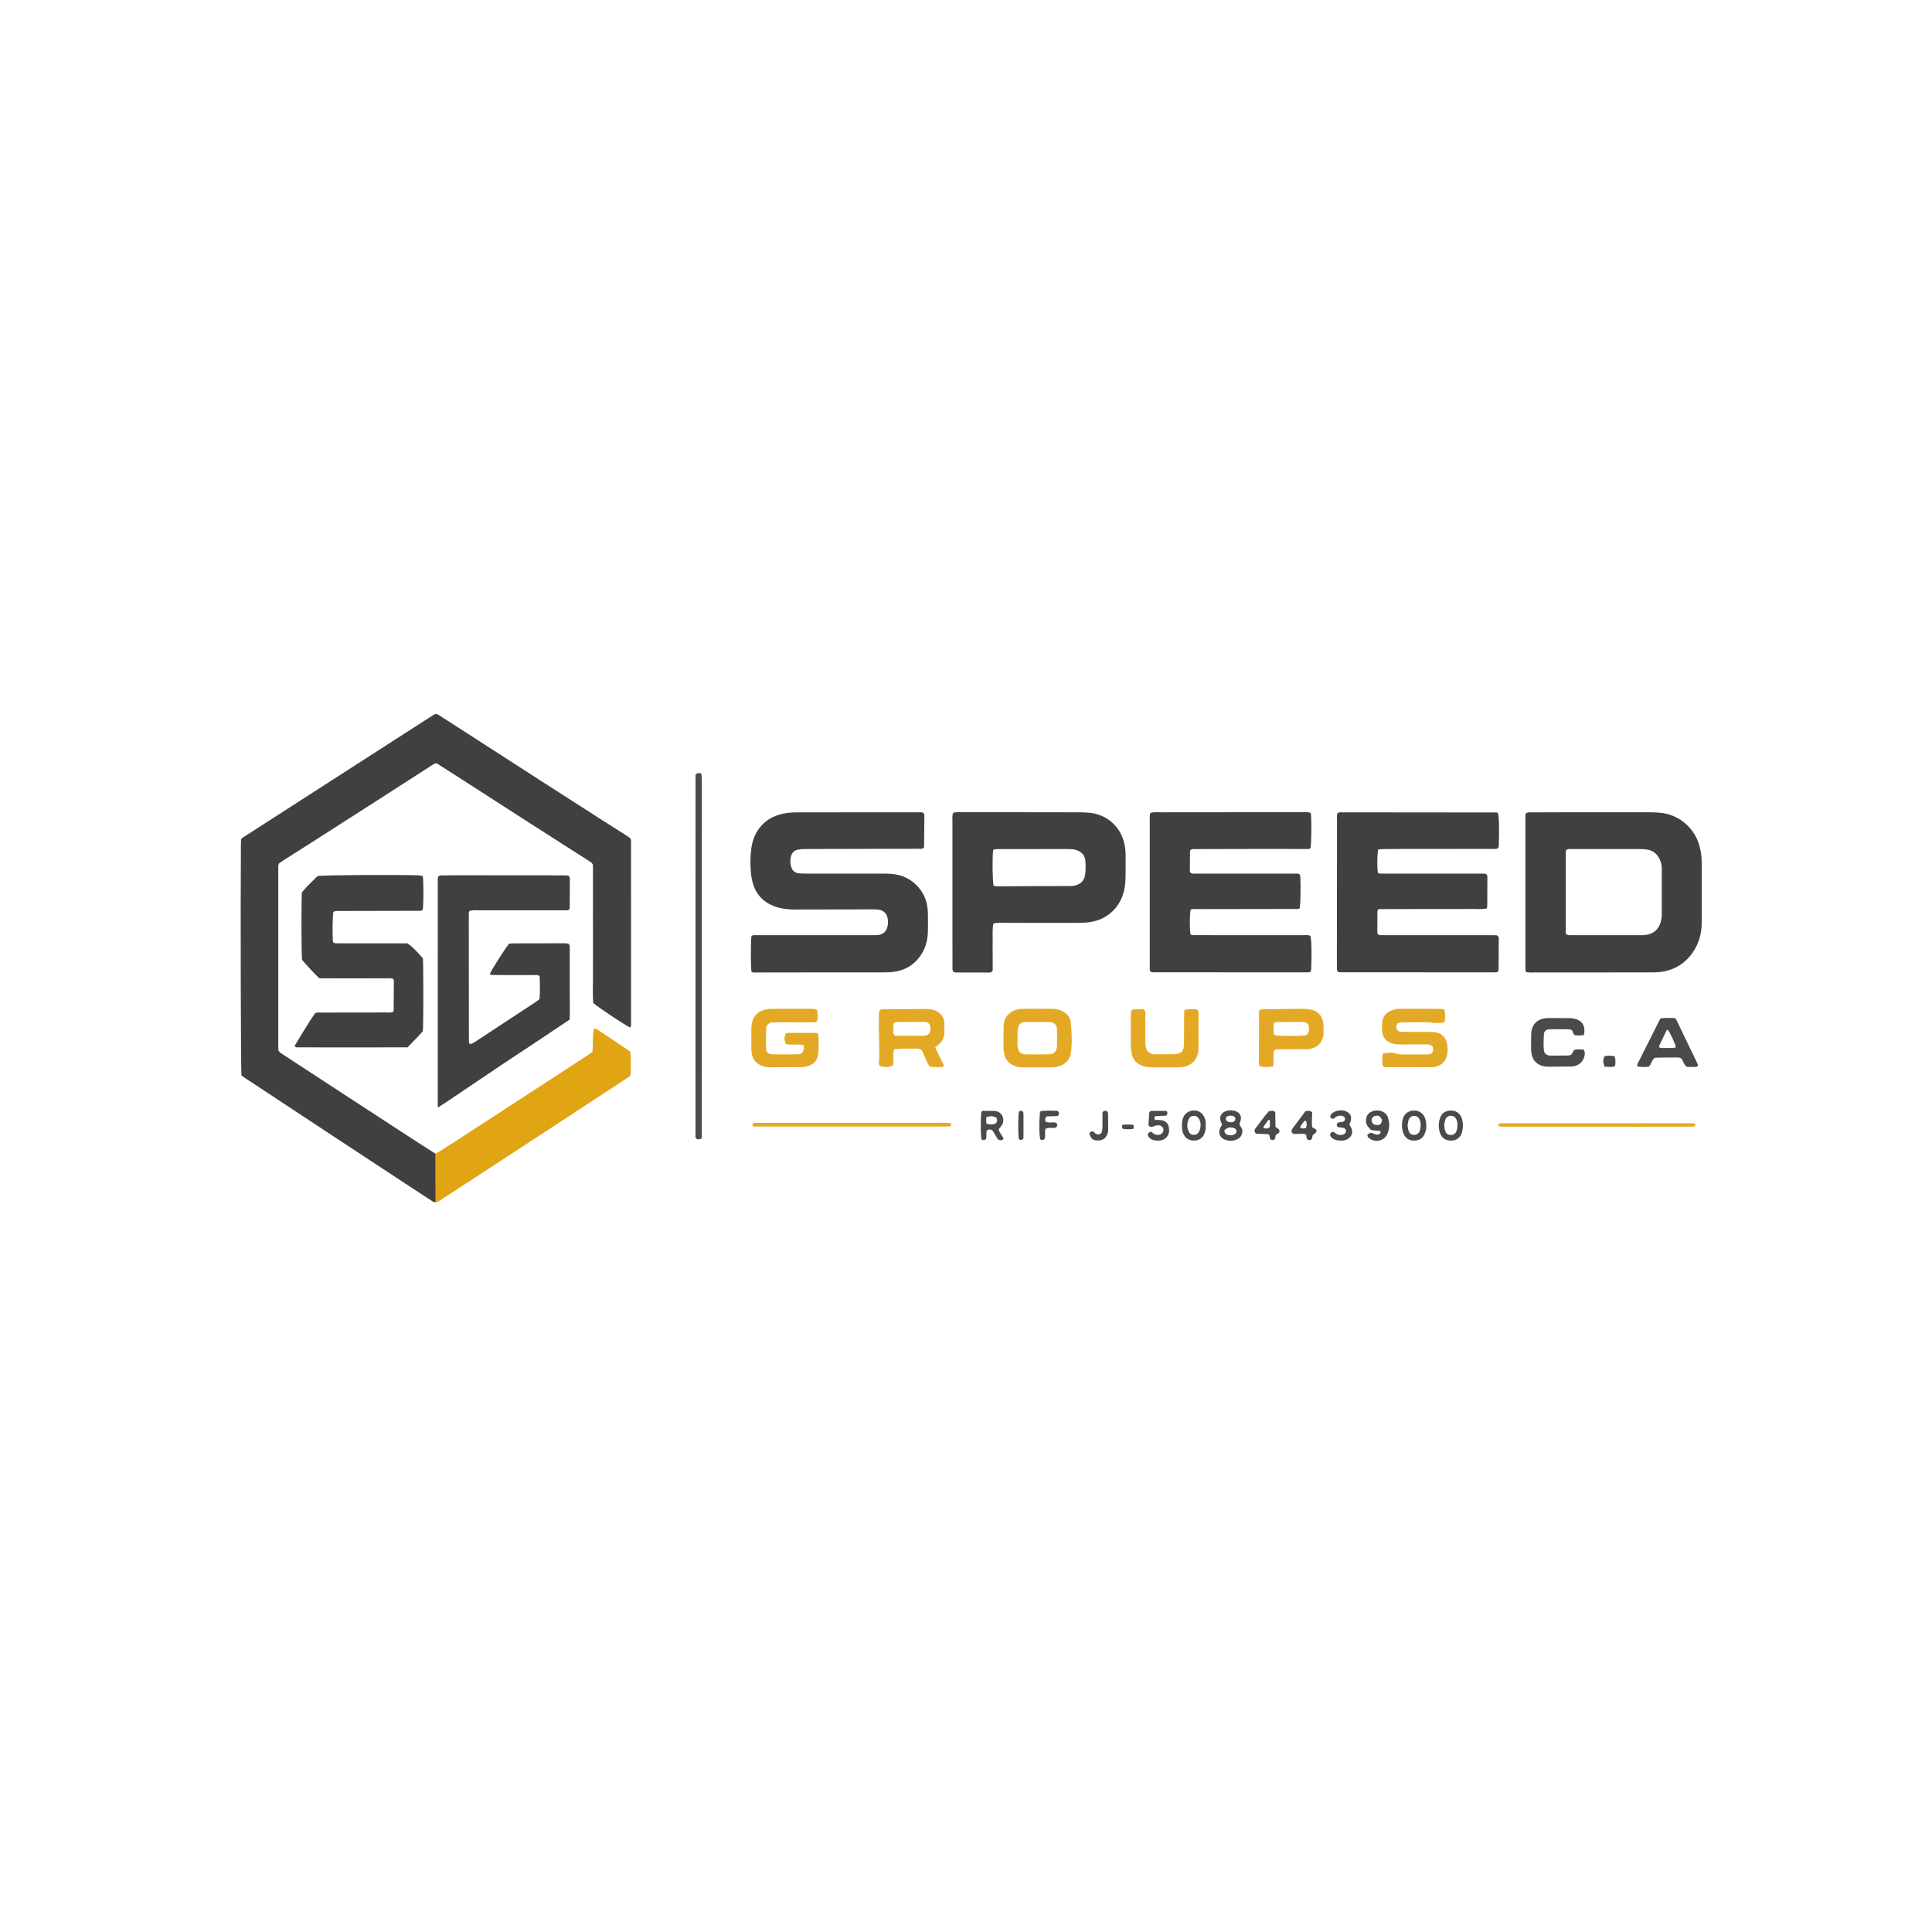
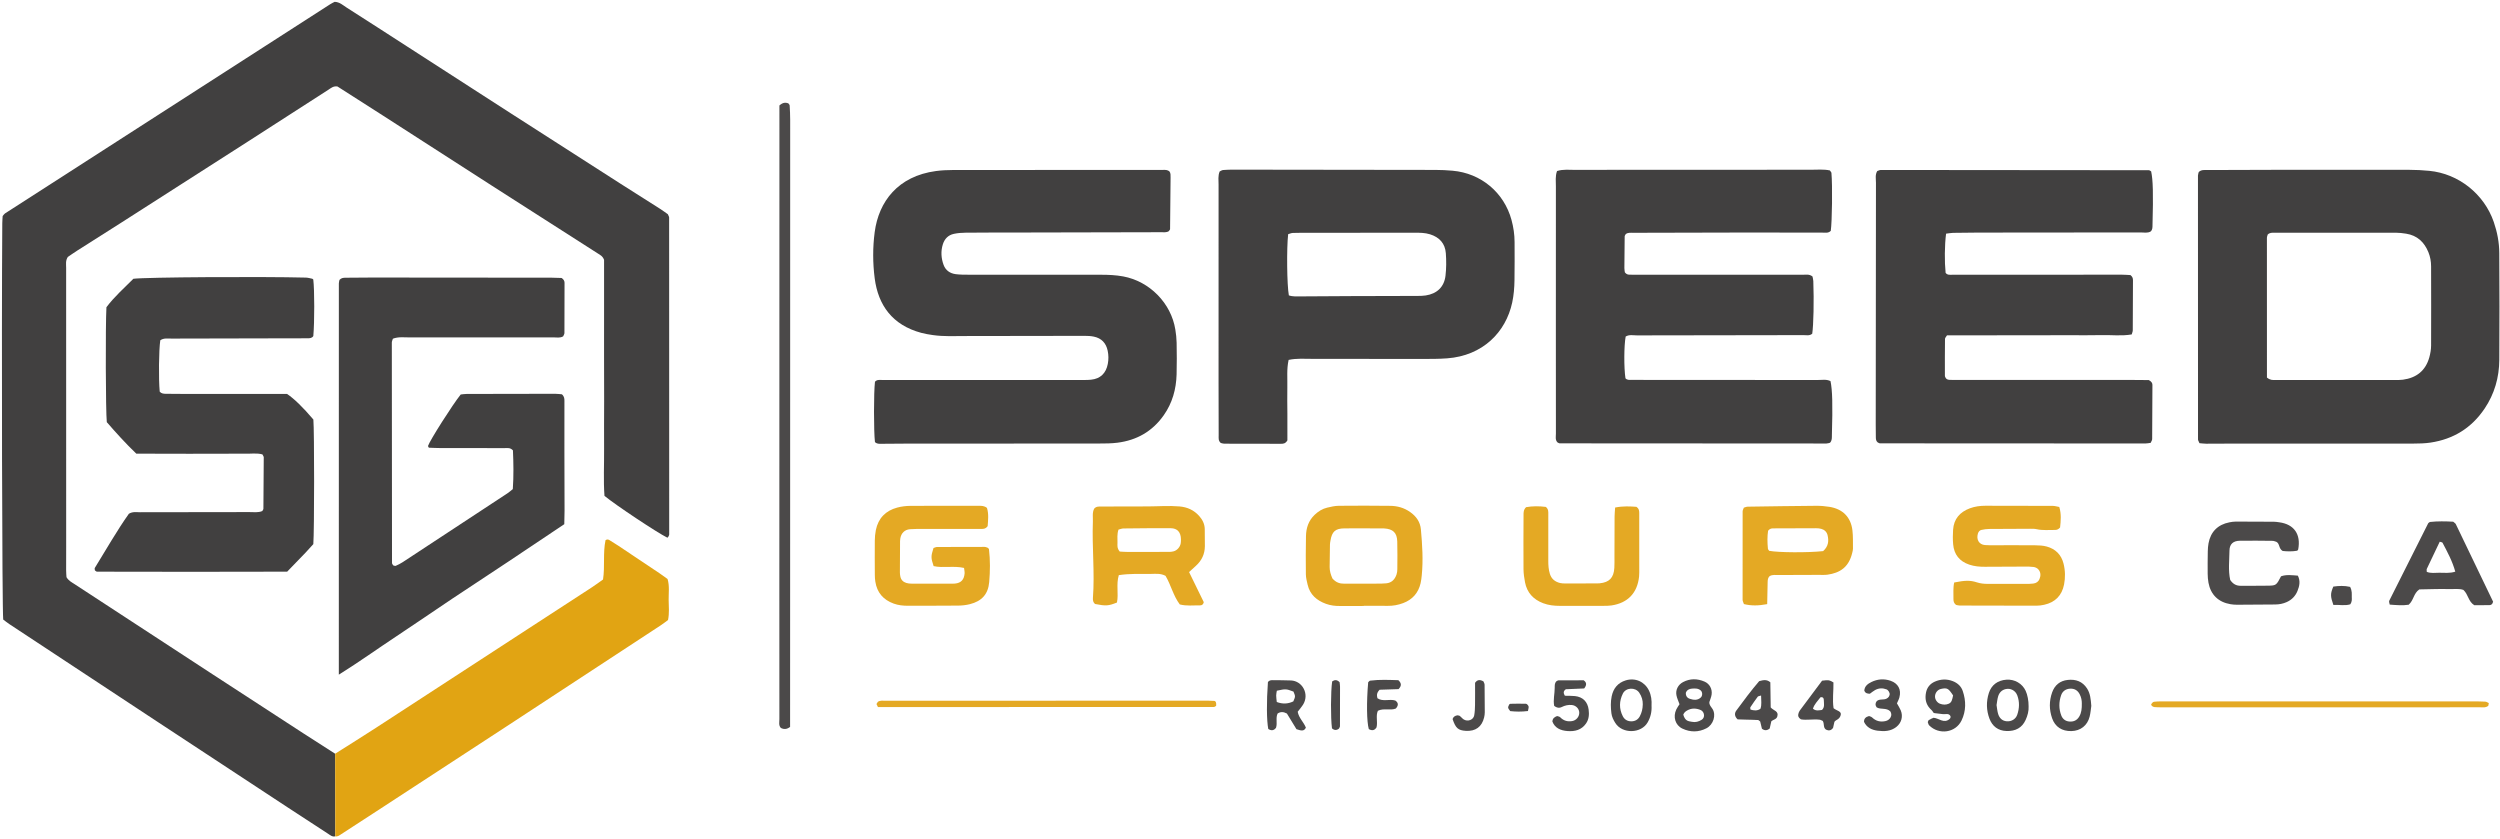
- <svg xmlns="http://www.w3.org/2000/svg" version="1.1" id="Capa_1" x="0px" y="0px" viewBox="0 0 5000 5000" style="enable-background:new 0 0 5000 5000;" xml:space="preserve">
+ <svg xmlns="http://www.w3.org/2000/svg" version="1.1" id="Capa_1" x="0px" y="0px" viewBox="620 1845 3785 1270" style="enable-background:new 620 1845 3785 1270;" xml:space="preserve">
  <style type="text/css">
	.st0{fill:#414040;}
	.st1{fill:#E1A413;}
	.st2{fill:#E4A924;}
	.st3{fill:#4B4949;}
</style>
  <g>
    <path class="st0" d="M1127.61,3111.18c-4.5,1.18-7.59-1.73-10.87-3.86c-20.12-13.06-40.22-26.14-60.27-39.31   c-65.71-43.17-131.41-86.34-197.08-129.58c-75.12-49.47-150.19-99-225.26-148.54c-3.31-2.18-6.37-4.72-9.27-6.89   c-1.65-14.86-2.61-432.56-1.4-600.16c0.03-3.93,0.42-7.86,0.58-10.79c1.71-1.94,2.41-3.19,3.47-3.87   c164.14-105.64,328.31-211.24,492.49-316.82c2.21-1.42,4.64-2.5,6.67-3.59c7.66,0.3,12.65,5.21,18.13,8.7   c30.92,19.66,61.66,39.6,92.45,59.45c52.07,33.58,104.1,67.22,156.21,100.73c55.47,35.68,111,71.27,166.55,106.84   c19.63,12.57,39.4,24.94,59.06,37.48c4.45,2.84,8.68,6.02,12.06,8.37c0.83,1.82,1.13,2.41,1.37,3.02c0.23,0.62,0.57,1.27,0.57,1.9   c0.07,159.94,0.12,319.89,0.1,479.83c0,1.21-0.79,2.46-1.38,3.6c-0.28,0.56-0.94,0.92-1.42,1.38   c-15.43-7.62-78.55-49.53-95.2-63.34c-1.74-23.3-0.36-47.26-0.58-71.18c-0.21-23.99,0.08-47.98,0.08-71.97   c0-23.99-0.12-47.98-0.14-71.97c-0.02-23.99,0.03-47.98,0.03-71.97c0.01-23.96,0-47.92,0-70.24c-2.17-5.72-5.96-7.41-9.27-9.53   c-53.3-34.13-106.67-68.15-159.93-102.34c-55.51-35.62-110.91-71.41-166.38-107.08c-22.96-14.76-45.99-29.41-68.11-43.55   c-6.34-0.9-9.91,2.55-13.74,5.01c-40.93,26.27-81.75,52.7-122.68,78.96c-63.36,40.66-126.77,81.24-190.19,121.8   c-22.45,14.36-45.02,28.53-67.5,42.85c-5.03,3.21-9.9,6.68-14.09,9.52c-3.72,5.71-2.51,11.18-2.52,16.41   c-0.03,140.62,0.01,281.24,0.04,421.86c0,12-0.11,23.99-0.06,35.99c0.02,3.94,0.39,7.88,0.54,10.56c3.26,5.4,7.52,7.45,11.41,9.99   c70.29,45.9,140.53,91.85,210.84,137.72c45.2,29.49,90.45,58.89,135.72,88.28c16.2,10.52,32.51,20.86,48.77,31.29   C1127.48,3027.81,1127.54,3069.5,1127.61,3111.18z" />
    <path class="st0" d="M1944.68,2514.26c-1.91-16.17-1.91-75.79,0.03-91.28c3.06-3.61,7.28-2.68,11.15-2.68   c35.33-0.05,70.65-0.02,105.98-0.01c63.99,0,127.98,0.01,191.96-0.02c6,0,12.03,0.2,17.98-0.4c14.21-1.42,22.76-9.74,25.45-24   c1.25-6.64,1.19-13.27-0.19-19.86c-2.42-11.6-9.37-18.98-21.01-21.37c-4.52-0.93-9.25-1.16-13.88-1.16   c-59.99,0.04-119.98,0.22-179.97,0.28c-16.65,0.02-33.35,0.93-49.92-1.47c-5.91-0.85-11.85-1.84-17.6-3.39   c-43.63-11.76-65.16-41.93-70.38-82.55c-2.97-23.15-3.05-46.73-0.01-69.86c6.11-46.43,35.29-84.79,92.74-92.53   c8.56-1.15,17.27-1.56,25.92-1.57c105.98-0.13,211.96-0.12,317.94-0.16c3.32,0,6.7-0.35,9.8,2.5c1.81,2.44,1.6,5.81,1.58,9.1   c-0.2,25.98-0.41,51.97-0.75,77.95c-0.01,1.11-1.33,2.21-2.04,3.31c-3.68,2.19-7.75,1.47-11.68,1.48   c-75.32,0.2-150.64,0.34-225.95,0.5c-23.33,0.05-46.66-0.01-69.99,0.23c-5.94,0.06-12,0.52-17.79,1.78   c-8.45,1.84-13.94,7.5-16.56,15.74c-3.35,10.58-2.59,21.22,1.17,31.4c2.99,8.09,9.71,12.74,18.18,13.84   c6.57,0.86,13.28,0.85,19.94,0.86c66.65,0.06,133.31,0.06,199.96,0.05c11.34,0,22.6,0.46,33.82,2.54   c39.89,7.38,72.49,40.38,78.9,80.44c1.05,6.57,1.84,13.24,1.95,19.88c0.27,15.99,0.41,32-0.04,47.98   c-0.64,22.42-6.36,43.27-19.52,61.96c-17.2,24.43-40.79,37.76-69.98,41.49c-9.21,1.18-18.62,1.21-27.93,1.22   c-98.65,0.12-197.3,0.12-295.95,0.18c-11.33,0.01-22.66,0.22-33.99,0.25C1950.74,2516.95,1947.33,2517.07,1944.68,2514.26z" />
    <path class="st0" d="M3566.36,2198.76c-2.27,17.57-2.46,42.32-0.7,59.36c2.9,3.81,7.17,2.82,10.99,2.83   c25.32,0.08,50.65,0.02,75.98,0c59.98-0.04,119.96-0.09,179.95-0.08c4.61,0,9.22,0.43,12.93,0.61c3.14,2.45,3.81,5,3.81,7.7   c-0.05,25.32-0.12,50.65-0.31,75.97c-0.01,1.9-0.96,3.79-1.6,6.17c-15.2,2.65-30.52,0.67-45.73,1.04   c-15.99,0.4-31.99,0.13-47.98,0.15c-15.33,0.02-30.66,0.04-45.99,0.05c-15.33,0.01-30.66,0-45.99,0.03   c-16,0.03-31.99,0.12-47.99,0.14c-15.3,0.03-30.61,0.01-46,0.01c-1.21,2.08-2.98,3.72-3,5.38c-0.23,18.64-0.22,37.28-0.16,55.92   c0,1.19,0.93,2.37,1.44,3.59c1.83,2.37,4.55,2.48,7.18,2.53c6.66,0.11,13.33,0.1,19.99,0.1c83.31-0.02,166.62-0.05,249.92-0.06   c10.63,0,21.26,0.16,30.23,0.23c4.19,2.3,5.44,4.69,5.44,7.4c-0.03,27.32-0.14,54.63-0.39,81.95c-0.02,1.81-1.41,3.6-2.28,5.69   c-2.71,0.34-5.32,0.96-7.93,0.96c-133.95-0.02-267.89-0.08-401.84-0.21c-1.19,0-2.38-0.95-3.51-1.43c-2.3-1.91-2.75-4.51-2.79-7.19   c-0.11-6.66-0.18-13.33-0.18-19.99c0.09-121.96,0.16-243.93,0.35-365.89c0.01-5.83-1.52-11.94,1.92-17.75   c1.73-0.54,3.6-1.64,5.46-1.64c135.27,0.05,270.55,0.18,405.82,0.39c1.15,0,2.29,1.15,3.44,1.76c2.82,13.08,3.34,33.45,2.05,81.4   c-0.09,3.27,0.2,6.66-2.71,9.53c-4.63,2.84-10.1,1.49-15.3,1.5c-81.98,0.14-163.95,0.15-245.93,0.23   c-12.66,0.01-25.32,0.16-37.98,0.41C3573.7,2197.63,3570.45,2198.28,3566.36,2198.76z" />
    <path class="st0" d="M3391.38,2422c2.88,13.68,3.44,35.41,2.11,81.79c-0.11,3.91,0.46,8.02-2.89,11.56   c-1.59,0.35-3.51,1.12-5.43,1.12c-134.57-0.02-269.15-0.1-403.72-0.24c-1.16,0-2.33-0.97-3.53-1.51c-3.59-3.9-2.27-8.76-2.28-13.25   c-0.09-50.64-0.06-101.27-0.07-151.91c-0.01-73.95-0.06-147.91,0.05-221.86c0.01-7.83-1.16-15.86,1.73-23.76   c9.39-2.98,18.79-1.69,27.98-1.73c57.96-0.22,115.93-0.12,173.89-0.15c60.63-0.03,121.26-0.12,181.89-0.05   c9.9,0.01,19.89-1.01,29.3,1.02c1.06,1.65,2.29,2.7,2.39,3.84c1.69,19.15,0.99,73.53-1,87.61c-3.72,3.94-8.65,2.69-13.13,2.69   c-39.31,0.04-78.62-0.16-117.93-0.12c-55.96,0.05-111.93,0.22-167.89,0.41c-3.87,0.01-7.94-0.64-11.4,1.9   c-0.6,1.2-1.67,2.36-1.69,3.54c-0.25,15.98-0.4,31.97-0.45,47.96c-0.01,2.54,0.56,5.09,0.7,6.33c2.68,3.72,5.43,3.66,8.03,3.7   c5.99,0.1,11.99,0.06,17.99,0.06c81.28-0.01,162.57-0.04,243.85,0.01c4.52,0,9.33-1.2,14.22,2.62c0.34,1.82,1.15,4.34,1.25,6.9   c1.12,29.86,0.33,66.55-1.61,79.71c-3.95,3.51-8.79,2.18-13.28,2.19c-83.95,0.16-167.9,0.21-251.84,0.4   c-5.82,0.01-11.93-1.57-17.36,1.74c-2.59,13.83-2.74,46.89-0.32,63.18c2.5,2.95,5.97,2.44,9.21,2.45   c21.32,0.07,42.64,0.07,63.96,0.07c72.62,0.01,145.25-0.02,217.87,0.09C3378.47,2420.31,3385.22,2418.91,3391.38,2422z" />
    <path class="st0" d="M3949.98,2515.98c-1.28-3.16-2.19-4.35-2.19-5.53c-0.09-133.18-0.11-266.35-0.08-399.53   c0-1.92,0.82-3.84,1.19-5.49c4.1-3.83,8.94-2.98,13.47-3c37.96-0.18,75.91-0.32,113.87-0.36c63.93-0.05,127.86-0.08,191.79,0.05   c9.96,0.02,19.96,0.56,29.89,1.52c44.4,4.29,83.14,35.18,97.69,77.56c5.23,15.24,8.23,30.95,8.3,47.02   c0.25,53.94,0.48,107.88,0.03,161.82c-0.22,26.45-7.23,51.23-22.21,73.51c-19.73,29.35-47.16,46.33-81.9,51.53   c-8.51,1.27-17.25,1.49-25.88,1.5c-93.9,0.1-187.79,0.05-281.69,0.06c-10.65,0-21.31,0.17-31.96,0.13   C3957.04,2516.75,3953.79,2516.28,3949.98,2515.98z M4052.15,2416.66c5.2,4.11,8.6,3.64,11.85,3.64c60.67,0.03,121.33,0.03,182,0   c4,0,8.04,0.09,11.98-0.43c20.52-2.74,34.4-13.65,40.01-33.88c1.59-5.73,2.67-11.8,2.7-17.71c0.19-40,0.06-80-0.01-120   c-0.01-7.4-1.29-14.59-4.1-21.48c-6.24-15.3-16.93-25.35-33.63-28c-5.24-0.83-10.58-1.47-15.87-1.48   c-61.33-0.08-122.66-0.02-184,0.02c-3.3,0-6.7-0.22-9.78,2.77c-0.34,1.39-1.2,3.26-1.2,5.14   C4052.07,2275.84,4052.12,2346.44,4052.15,2416.66z" />
    <path class="st0" d="M1132.98,2866.44c0-200.52,0-396.44,0.04-592.36c0-1.92,0.68-3.84,0.95-5.32c2.82-3.12,6.14-3.26,9.49-3.28   c13.33-0.1,26.66-0.29,39.99-0.29c90.64,0.05,181.29,0.13,271.93,0.23c5.29,0.01,10.58,0.3,14.95,0.44   c3.22,2.26,4.38,4.57,4.38,7.37c0,25.32,0.01,50.64-0.16,75.96c-0.01,1.8-1.36,3.59-1.95,5.04c-4.77,2.8-9.51,1.59-14.08,1.59   c-72.65,0.02-145.3-0.07-217.94,0.04c-8.53,0.01-17.28-1.28-25.74,1.92c-0.6,2.06-1.62,3.92-1.62,5.78   c0.01,111.3,0.11,222.6,0.28,333.89c0,1.18,1.17,2.35,1.79,3.53c1.28,0.27,2.83,1.14,3.81,0.71c3.63-1.61,7.25-3.39,10.57-5.56   c52.93-34.72,105.81-69.49,158.68-104.3c2.73-1.8,5.17-4.04,8.05-6.32c1.4-20.03,1.02-39.81,0.19-58.64   c-4.07-4.39-8.29-3.43-12.14-3.44c-31.99-0.07-63.98,0.02-95.98-0.03c-6.57-0.01-13.14-0.38-19.18-0.57   c-0.77-1.53-1.42-2.21-1.28-2.65c2.46-7.94,37.42-62.99,49.52-77.92c2.46-0.24,5.71-0.81,8.95-0.82   c44.65-0.14,89.31-0.23,133.96-0.25c3.87,0,7.73,0.59,10.34,0.8c3.9,3.63,3.76,7.03,3.76,10.33c0.01,25.33-0.06,50.65-0.03,75.98   c0.04,29.99,0.19,59.98,0.22,89.97c0.01,6.62-0.25,13.23-0.39,20.34c-28.53,19.09-56.68,38.02-84.94,56.8   c-28.3,18.81-56.77,37.37-85.03,56.24c-28.26,18.87-56.2,38.22-84.56,56.93C1191.7,2827.14,1164.34,2846.88,1132.98,2866.44z" />
    <path class="st0" d="M2570.98,2389.89c-3.16,14.05-1.63,27.98-1.96,41.77c-0.32,13.31,0.05,26.63,0.08,39.95   c0.03,13.96,0.01,27.93,0.01,40.14c-3.02,5.1-6.45,5.14-9.74,5.14c-28.63,0.01-57.26-0.02-85.89-0.14c-1.9-0.01-3.8-0.8-5.24-1.12   c-3.97-3.4-3.15-7.62-3.17-11.46c-0.13-26.63-0.16-53.27-0.17-79.91c-0.02-99.88-0.05-199.77,0.02-299.65   c0-6.57-1.12-13.31,1.64-20c1.64-0.73,3.38-2.05,5.22-2.2c5.29-0.45,10.63-0.57,15.95-0.56c101.88,0.09,203.76,0.2,305.64,0.4   c8.64,0.02,17.3,0.46,25.91,1.22c42.97,3.79,77.84,33.03,89.11,74.4c3,10.99,4.64,22.16,4.68,33.53   c0.07,19.31,0.17,38.62-0.14,57.93c-0.18,11.3-1.04,22.54-3.45,33.71c-9.72,45.07-44.65,80.47-98.51,84.49   c-12.6,0.94-25.28,0.9-37.93,0.91c-55.27,0.02-110.54-0.2-165.81-0.13C2595.36,2388.3,2583.38,2387.27,2570.98,2389.89z    M2571.32,2292.2c6.09,2.17,12.78,1.55,19.33,1.54c24.65-0.07,49.31-0.34,73.96-0.44c33.98-0.13,67.96-0.15,101.94-0.28   c3.99-0.02,8.02-0.1,11.96-0.7c17.08-2.59,28.01-12.85,29.99-29.97c1.3-11.17,1.31-22.64,0.5-33.88   c-1.07-14.81-9.68-24.28-23.9-28.73c-7.79-2.44-15.77-2.4-23.76-2.4c-53.31,0.02-106.62,0.08-159.93,0.13   c-8,0.01-16-0.07-23.99,0.21c-2.5,0.09-4.96,1.26-7.16,1.86C2567.83,2221,2568.44,2276.75,2571.32,2292.2z" />
    <path class="st0" d="M1094.37,2668.8c-3.47,3.82-7.4,8.31-11.51,12.62c-9.17,9.6-18.44,19.12-28.08,29.08   c-96.08,0.23-191.99,0.35-287.89,0.02c-1.07,0-2.14-1.28-3.22-1.96c-0.07-1.25-0.67-2.84-0.13-3.71   c17.15-27.7,33.19-56.12,51.58-82.02c5.8-3.51,11.27-2.3,16.47-2.31c55.3-0.14,110.61-0.09,165.91-0.23   c6.58-0.02,13.32,1.11,19.62-1.56c0.63-1.27,1.66-2.39,1.67-3.52c0.27-25.96,0.44-51.92,0.52-77.89c0-1.14-1.02-2.28-2.01-4.37   c-8.52-2.37-17.86-0.78-27.03-1.05c-8.65-0.25-17.32,0-25.98,0.02c-9.33,0.03-18.66,0.05-27.99,0.06s-18.66,0.03-27.99,0.03   s-18.66,0-27.99-0.02c-8.66-0.02-17.32-0.07-25.99-0.09c-9.31-0.02-18.61,0-27.9,0c-16.26-15.57-30.92-31.85-44.74-47.76   c-1.7-15.96-2.09-145.54-0.56-173.97c11.73-15.8,27.2-29.37,40.83-43.12c19.15-2.41,192.37-3.52,261.14-1.76   c3.22,0.08,6.42,1.04,9.61,1.7c0.59,0.12,1.06,0.78,1.59,1.19c1.92,15.3,1.96,64.26,0.07,85.58c-2.02,3.28-5.41,3.39-8.68,3.41   c-11.33,0.09-22.65,0.04-33.98,0.06c-57.3,0.11-114.61,0.19-171.91,0.39c-5.84,0.02-12-1.11-17.12,2.6   c-2.22,14.8-2.67,58.44-0.87,77.75c2.4,2.8,5.66,3.19,8.99,3.23c8.66,0.1,17.32,0.19,25.98,0.19   c52.63,0.02,105.26,0.01,157.81,0.01c11.12,7.57,24.1,20.22,39.86,38.77C1095.95,2496.83,1095.94,2649.35,1094.37,2668.8z" />
    <path class="st1" d="M1127.61,3111.18c-0.06-41.69-0.13-83.37-0.19-125.05c20.81-13.2,41.75-26.22,62.42-39.64   c76.57-49.72,153.04-99.58,229.56-149.38c32.39-21.08,64.83-42.1,97.2-63.22c5.53-3.61,10.82-7.59,16.41-11.53   c3.02-20.1-0.31-40.26,3.77-59.55c2.18-1.43,4.01-1.24,5.76-0.16c4.53,2.81,9.1,5.56,13.53,8.52   c21.07,14.04,42.12,28.12,63.14,42.24c3.86,2.59,7.57,5.4,11.46,8.19c3.23,10.56,1.5,21.28,1.67,31.83   c0.16,9.92,1.19,19.93-0.94,30.3c-3.65,2.66-7.28,5.55-11.14,8.08c-78.01,51.17-156.01,102.35-234.08,153.42   c-65.25,42.68-130.58,85.24-195.88,127.83c-17.86,11.65-35.74,23.25-53.63,34.85C1133.9,3109.69,1131.31,3111.99,1127.61,3111.18z" />
    <path class="st2" d="M3737.76,2612.56c3.34,10.88,2.24,21.31,1.21,31.02c-2.47,2.88-4.92,3.79-7.67,3.76   c-9.29-0.13-18.61,0.97-27.86-1.15c-3.19-0.73-6.6-0.65-9.91-0.64c-20.64,0.04-41.29,0.09-61.93,0.31   c-3.94,0.04-7.95,0.58-11.8,1.44c-2.65,0.6-4.43,2.81-5.24,5.5c-2.75,9.13,1.76,16.69,10.61,17.42c4.63,0.38,9.31,0.27,13.97,0.28   c20.64,0.02,41.29-0.14,61.93,0.07c5.94,0.06,12.09,0.34,17.76,1.91c13.14,3.64,21.88,12.18,25.33,25.69   c2.68,10.51,2.9,21.18,0.85,31.69c-3.25,16.65-13.44,27.11-30.15,30.78c-3.87,0.85-7.9,1.39-11.86,1.39   c-38.63,0.02-77.25-0.1-115.88-0.24c-1.95-0.01-3.9-0.62-5.39-0.88c-3.56-2.32-4.25-5.54-4.2-8.94c0.12-8.51-0.72-17.12,1.14-25.09   c16.26-3.18,23.85-3.58,34.35-0.19c5.22,1.69,10.37,2.26,15.67,2.28c21.31,0.05,42.62,0.01,63.93-0.04c1.99,0,3.99-0.16,5.96-0.45   c4.22-0.61,7.55-2.72,9.2-6.71c2.18-5.26,2.04-10.59-1.91-14.92c-1.64-1.79-4.46-3.09-6.91-3.44c-4.58-0.65-9.29-0.59-13.94-0.58   c-19.98,0.04-39.96,0.16-59.94,0.27c-8.03,0.05-15.92-0.64-23.62-3.25c-14.85-5.04-23.05-15.38-24.4-30.83   c-0.64-7.27-0.56-14.66-0.08-21.95c1.07-16.47,10.4-26.94,25.42-32.51c7.52-2.79,15.48-3.86,23.54-3.85   c33.96,0.04,67.93,0.03,101.89,0.19C3731.07,2610.92,3734.28,2611.95,3737.76,2612.56z" />
    <path class="st2" d="M2079.56,2704.84c-15.93-3.62-31.43,0.54-46.06-2.75c-4.19-12.68-4.2-14.73-0.17-27.42   c1.68-0.49,3.54-1.51,5.4-1.52c23.98-0.16,47.95-0.2,71.93-0.15c1.84,0,3.67,1.03,4.99,1.43c0.85,1,1.59,1.47,1.66,2.03   c1.98,16.57,1.77,33.25,0.35,49.77c-1.58,18.44-11.32,28.97-29.24,33.48c-5.75,1.45-11.83,2.11-17.76,2.17   c-25.31,0.27-50.63,0.12-75.94,0.24c-7.4,0.03-14.66-0.74-21.62-3.26c-15.74-5.7-25.36-16.66-27.87-33.41   c-0.49-3.28-0.72-6.63-0.74-9.95c-0.09-17.32-0.2-34.64-0.03-51.96c0.05-5.3,0.5-10.68,1.55-15.87   c3.65-18.06,14.79-29.49,32.42-34.2c6.36-1.7,13.14-2.53,19.74-2.58c34.64-0.24,69.28-0.11,103.92-0.08   c3.99,0,8.05-0.14,12.18,3.18c2.83,8.94,1.71,18.75,1.06,27.58c-3.52,4.86-7.72,4.24-11.6,4.25c-28.64,0.03-57.29-0.04-85.93-0.03   c-6.66,0-13.33-0.05-19.97,0.43c-8.04,0.59-13.39,5.87-14.74,13.81c-0.22,1.31-0.41,2.64-0.41,3.97   c-0.11,15.99-0.21,31.97-0.24,47.96c0,1.98,0.32,3.98,0.71,5.93c1.01,5.05,4.27,8.24,9.03,9.7c2.5,0.76,5.24,1.04,7.88,1.05   c20.65,0.09,41.3,0.07,61.95,0.06c1.33,0,2.67-0.06,3.99-0.19c9.08-0.9,13.76-5.93,14.45-15.81   C2080.6,2710.76,2080.04,2708.77,2079.56,2704.84z" />
    <path class="st2" d="M2420.26,2711.1c7.98,16.34,15.27,31.25,22.27,45.58c-0.86,3.88-3.13,4.93-5.95,4.87   c-9.93-0.2-19.95,1.24-30.37-1.44c-9.96-13.16-13.53-29.95-21.63-43.33c-7.89-4.08-15.39-2.9-22.59-2.86   c-15.85,0.09-31.77-0.69-48.11,1.84c-4.25,14.03-0.06,28.27-2.81,41.46c-12.98,5.2-16.66,5.42-33.19,2.22   c-2.87-2.34-3.44-5.75-3.2-9.01c2.94-38.64-1.53-77.26-0.06-115.88c0.25-6.57-1.19-13.37,1.95-19.42   c3.17-3.72,7.31-3.23,11.23-3.25c23.33-0.09,46.66-0.09,69.98-0.16c15.97-0.05,31.93-1.38,47.92,0.01   c11.86,1.03,21.82,5.48,29.79,14.39c5.06,5.66,8.33,12.09,8.51,19.76c0.2,8.66,0.22,17.32,0.18,25.98   c-0.07,12.02-4.81,21.94-13.73,29.93C2427.47,2704.42,2424.58,2707.13,2420.26,2711.1z M2315.26,2680.06   c3.91,0.2,7.86,0.55,11.81,0.56c21.18,0.04,42.36,0.01,63.54-0.06c1.96-0.01,3.96-0.33,5.88-0.76c5.54-1.26,10.4-6.74,11.17-12.59   c0.26-1.96,0.32-3.96,0.28-5.94c-0.19-10.51-5.41-16.51-15.56-16.57c-23.82-0.14-47.65,0.13-71.48,0.39   c-2.48,0.03-4.95,1.12-7.5,1.73c-2.38,7-1.44,13.64-1.52,20.15C2311.83,2670.82,2311.02,2674.92,2315.26,2680.06z" />
    <path class="st2" d="M2684.98,2762.43c-11.98,0-23.96-0.12-35.94,0.04c-7.41,0.1-14.65-0.76-21.59-3.3   c-13.92-5.09-24.21-13.86-27.7-28.93c-1.19-5.15-2.59-10.41-2.66-15.64c-0.25-19.3-0.21-38.6,0.16-57.9   c0.24-12.34,3.86-23.51,13.2-32.35c5.45-5.16,11.6-9.04,18.84-10.77c5.8-1.38,11.78-2.75,17.69-2.81   c25.95-0.27,51.92-0.25,77.87,0.07c10.78,0.13,20.91,2.91,30.03,9.32c9.31,6.54,15.33,15.06,16.34,26.22   c2.1,23.19,3.66,46.45,1.32,69.74c-0.4,3.97-0.86,7.97-1.76,11.85c-3.39,14.75-12.32,24.84-26.44,30.14   c-7.51,2.82-15.31,4.29-23.45,4.15c-11.98-0.21-23.96-0.05-35.94-0.05C2684.98,2762.29,2684.98,2762.36,2684.98,2762.43z    M2637.35,2720.89c5.62,6.28,11.22,7.79,17.48,7.78c16.66-0.05,33.32,0.01,49.98-0.05c4.66-0.01,9.34-0.01,13.97-0.46   c8.28-0.8,13.11-6,15.61-13.5c0.83-2.48,1.14-5.23,1.16-7.86c0.09-13.99,0.31-28-0.1-41.98c-0.4-13.33-6.47-19-19.94-19.77   c-0.66-0.04-1.33-0.02-2-0.02c-19.33-0.04-38.65-0.26-57.98-0.07c-13.91,0.14-18.93,4.79-21.22,18.62   c-0.33,1.97-0.72,3.95-0.76,5.94c-0.22,11.33-0.38,22.65-0.47,33.98C2633.02,2709.61,2634.86,2715.3,2637.35,2720.89z" />
    <path class="st2" d="M3295.53,2759.66c-13.3,2.49-24.29,2.66-35.23-0.09c-0.88-2.7-2-4.54-2-6.37   c-0.08-44.64-0.07-89.29,0.04-133.93c0-1.85,1.18-3.7,1.85-5.68c2.03-0.54,3.91-1.45,5.8-1.48c34.64-0.53,69.27-1.06,103.91-1.33   c6.63-0.05,13.34,0.53,19.9,1.58c20.06,3.22,32.35,15.53,34.76,35.49c1.11,9.21,0.7,18.6,0.82,27.91c0.02,1.96-0.57,3.95-1.02,5.9   c-5.23,22.47-19.04,30.75-37.36,33.38c-4.58,0.66-9.31,0.3-13.98,0.32c-19.99,0.08-39.98,0.09-59.97,0.22   c-4.6,0.03-9.34-0.77-13.53,1.49c-2.99,2.49-3.22,5.82-3.3,9.16C3295.97,2736.82,3295.78,2747.42,3295.53,2759.66z    M3380.21,2679.39c8.15-7.28,8.84-15.58,6.67-24.33c-1.17-4.73-4.61-8.04-9.41-9.36c-2.51-0.69-5.21-0.96-7.82-0.96   c-21.82,0.01-43.64,0.12-65.46,0.22c-2.74,0.01-5.16,0.86-7.32,3.62c-1.31,8.61-1.12,17.83-0.26,27.05c0.11,1.15,1.22,2.2,1.87,3.3   C3311.97,2681.59,3357.31,2681.91,3380.21,2679.39z" />
    <path class="st3" d="M1800.02,2004.68c5.62-5.03,9.46-4.48,13.39-3.33c0.74,1.08,2.07,2.13,2.14,3.25   c0.43,7.3,0.79,14.62,0.79,21.94c0,231.94-0.04,463.89-0.08,695.83c-0.01,70.65-0.04,141.3-0.06,211.95c0,3.96,0,7.93,0,11.23   c-5.04,3.84-9.39,3.92-13.99,1.54c-3.63-3.87-2.22-8.71-2.23-13.17c-0.08-66.65-0.07-133.3-0.06-199.95   c0.03-231.28,0.07-462.56,0.11-693.84C1800.02,2028.18,1800.02,2016.21,1800.02,2004.68z" />
    <path class="st2" d="M3065.3,2613.4c12.3-2.44,22.76-1.74,32.2-1.08c4.15,2.94,4.31,6.27,4.32,9.58   c0.03,29.99,0.03,59.98,0.02,89.97c0,2-0.07,4-0.27,5.99c-2.54,24.82-17.03,40.08-41.76,43.78c-3.93,0.59-7.97,0.6-11.96,0.61   c-21.99,0.05-43.98-0.02-65.98,0.02c-8.74,0.02-17.33-0.89-25.53-4c-14.81-5.61-24.44-15.94-27.46-31.68   c-1.25-6.52-2.23-13.2-2.29-19.82c-0.21-27.32-0.05-54.65,0.05-81.97c0.01-3.94-0.12-8.03,3.85-11.93   c9.63-1.76,20.09-1.68,29.88-0.42c4.33,3.54,3.74,7.71,3.75,11.63c0.05,23.32,0.06,46.65-0.01,69.97   c-0.02,6.69,0.38,13.24,2.39,19.73c2.45,7.89,7.93,12.07,15.51,13.92c2.55,0.62,5.29,0.66,7.94,0.67   c15.99,0.02,31.99-0.03,47.98-0.08c1.33,0,2.67-0.04,3.99-0.17c14.55-1.44,21.26-8.33,22.19-23.23c0.37-5.98,0.18-11.99,0.19-17.99   c0.06-19.99,0.06-39.99,0.18-59.98C3064.51,2623.01,3064.95,2619.09,3065.3,2613.4z" />
    <path class="st3" d="M4098.01,2678.78c-7.54,1.4-15.4,1.11-22.01,0.4c-6.34-3.56-4.16-11.09-9.58-13.85   c-1.91-0.52-3.81-1.48-5.72-1.5c-16.63-0.17-33.26-0.4-49.89-0.12c-9.81,0.17-15.23,5.16-15.38,14.67   c-0.24,15.2-2.04,30.52,1.11,44.64c4.25,6.36,9.37,8.89,15.83,8.87c13.97-0.05,27.95,0.06,41.92-0.17   c11.71-0.19,12.27-0.77,19.19-14.2c8.14-2.93,16.66-1.64,25.46-0.99c4.11,8.09,2.48,15.74-0.56,23.22   c-3.13,7.7-8.63,13.33-16.26,16.77c-5.54,2.5-11.39,3.62-17.45,3.67c-19.29,0.15-38.58,0.33-57.88,0.39   c-3.31,0.01-6.66-0.29-9.93-0.84c-18.21-3.06-29.92-14.42-33.23-32.47c-0.84-4.55-1.17-9.25-1.22-13.88   c-0.11-11.31-0.01-22.62,0.19-33.93c0.07-3.97,0.39-7.99,1.1-11.89c3.14-17.34,14.08-28.33,31.48-31.73   c3.25-0.63,6.59-1.16,9.89-1.16c19.29-0.03,38.59,0.08,57.88,0.24c2.65,0.02,5.3,0.49,7.93,0.84c22.36,2.98,32.96,18.2,28.59,41.06   C4099.35,2677.37,4098.71,2677.85,4098.01,2678.78z" />
    <path class="st3" d="M4298.84,2635.28c11.48-1.31,23.93-1.09,35.37-0.41c1.98,1.81,3.33,2.51,3.86,3.61   c19.02,39.44,37.97,78.92,56.5,117.51c-1.04,4.26-3.26,5.22-6.1,5.23c-7.93,0.02-15.85,0.01-22.51,0.01   c-9.19-5.84-8.84-16.23-16.4-23.11c-6.44-2.35-14.46-0.99-22.29-1.27c-7.3-0.26-14.61-0.07-21.91,0.03   c-7.9,0.11-15.8,0.34-22.48,0.48c-8.91,6.01-8.38,16.46-16.15,23.21c-8.66,1.39-18.46,0.6-28.71-0.21   c-0.32-2.18-1.41-4.41-0.74-5.77c19.56-39.19,39.29-78.29,59.04-117.39C4296.6,2636.67,4297.36,2636.39,4298.84,2635.28z    M4294.12,2710.79c5.98,2.48,12.58,1.39,18.97,1.34c7.73-0.06,15.63,1.11,24.21-1.65c-4.43-16.01-11.99-29.86-19.34-43.78   c-0.42-0.8-2.25-0.86-4.22-1.54c-6.51,13.63-13.1,27.34-19.56,41.11C4293.69,2707.32,4294.12,2708.81,4294.12,2710.79z" />
    <path class="st2" d="M1949.2,2915.48c-1.11-2.33-1.66-3.47-2.21-4.62c0.69-1.1,1.39-2.19,2.09-3.31c3.58-2.42,7.67-1.64,11.59-1.64   c117.22-0.04,234.44-0.05,351.66-0.07c45.29-0.01,90.58-0.05,135.87-0.05c3.32,0,6.65,0.15,9.97,0.37   c2.57,0.17,3.61,2.87,3.05,7.55c-1.17,0.59-2.33,1.69-3.5,1.69C2288.58,2915.48,2119.42,2915.48,1949.2,2915.48z" />
    <path class="st2" d="M4388.05,2909.46c-0.29,1.59-0.52,2.84-0.75,4.09c-4.03,3.35-8.88,2.24-13.42,2.25   c-40.65,0.11-81.29,0.15-121.94,0.14c-116.61,0-233.22-0.03-349.83-0.05c-4.66,0-9.33,0-13.99-0.04c-2-0.02-3.99-0.14-5.98-0.28   c-3.13-0.21-6.1-2.9-5-4.68c0.89-1.46,2.51-3.18,4.02-3.41c3.92-0.59,7.95-0.54,11.94-0.54c85.96-0.04,171.92-0.07,257.88-0.07   c71.3,0,142.6,0.02,213.9,0.06c5.99,0,12,0.01,17.97,0.38C4384.63,2907.42,4386.35,2908.73,4388.05,2909.46z" />
    <path class="st3" d="M2554.31,2925.24c-3.25,6.75-0.07,14.3-2.39,21.57c-3.14,4.31-7.13,4.83-11.76,1.85   c-2.51-12.79-2.72-41.22-0.52-71.03c1.74-2.45,4.29-2.89,6.99-2.86c9.29,0.11,18.58,0.07,27.86,0.44   c17.46,0.69,28.39,20.88,18.2,36.89c-2.43,3.82-5.5,7.24-7.98,10.45c1.7,9.58,8.94,15.4,12.39,24.08   c-2.93,6.4-8.04,4.27-14.27,2.35c-4.6-7.55-9.73-15.97-14.43-23.67C2563.12,2922.44,2558.75,2922.38,2554.31,2925.24z    M2578.08,2906.92c3.29-7.58,3.3-7.58,0.22-14.87c-11.48-4.24-11.48-4.24-25.17-1.31c-0.33,2.25-0.99,4.77-0.98,7.28   c0.01,3.21,0.56,6.41,0.89,9.8C2562.09,2911.28,2570.26,2910.66,2578.08,2906.92z" />
    <path class="st3" d="M3538.63,2938.18c0.6,1.48,0.87,3.75,2.14,5.03c14.85,14.86,39.94,11.31,48.99-7.35   c7-14.42,6.94-29.7,1.82-44.75c-2.47-7.27-8.04-12.18-15.22-14.93c-9.16-3.51-18.35-3.06-27.23,0.9   c-7.12,3.18-11.66,8.87-13.17,16.54c-1.75,8.92-0.39,17.22,6.08,24.18c1.52,1.64,3.51,3.04,4.6,5.28c0.01,0.01,0.02,0.03,0.03,0.04   c0.28,0.44,0.18,0.24,0.43,0.74c0.89,0.56,1.06,0.66,1.85,0.84c5.22,0.62,9.11,1.07,12.99,1.53c3.14,0.38,6.5-1.18,9.35,0.92   c2.84,2.24,2.22,4.88,0.19,6.57c-8.46,7.05-16.08-1.38-24.04-2.02c-0.1-0.01-4.2,1.89-4.25,1.8c-0.05,0.6-3.31,1.46-3.46,2.16    M3570.51,2910.38c-4.43,1.99-8.99,1.73-13.48,0.04c-4.19-1.58-7.37-6.21-7.42-10.74c-0.06-5.43,3.78-10.44,8.9-11.62   c9.5-2.18,11.5-0.8,18.47,9.82C3575.61,2904.37,3574.92,2908.4,3570.51,2910.38z" />
    <path class="st3" d="M3162.79,2911.2c-1.74-4.95-3.81-9.14-4.66-13.56c-1.58-8.2,2.57-16.05,9.99-19.95   c10.74-5.66,21.72-5.44,32.66-0.69c7.47,3.25,11.82,11.07,10.62,19.55c-0.55,3.87-2.24,7.57-3.42,11.35   c-0.48,4.45,2.81,7.33,4.82,10.57c5.68,9.17,1.29,23.67-9.2,29.12c-11.99,6.22-24.49,6.18-36.48,0.5   c-10.84-5.13-14.5-17.82-9.21-28.94C3159.3,2916.18,3161.33,2913.53,3162.79,2911.2z M3168.47,2927.01   c3.01,10.23,8.06,9.77,13.04,10.8c5.5,1.14,10.46-0.26,14.99-3.18c2.23-1.44,3.46-3.82,3.42-6.69c-0.03-3.3-2.11-6.67-4.9-7.87   c-7.05-3.04-14.11-3.22-20.81,0.67C3172.12,2921.95,3169.7,2923.7,3168.47,2927.01z M3172.39,2893.76   c-0.35,4.55,1.77,7.85,5.88,9.2c5.75,1.9,11.66,2.76,16.77-1.99c2.82-2.62,2.65-8.23-0.15-10.62c-3.94-3.36-8.54-3.13-13.17-2.8   C3177.48,2887.87,3174.06,2889.54,3172.39,2893.76z" />
    <path class="st3" d="M2973.05,2913.73c-1.8-9.19,0.82-18.39,0.79-27.63c-0.01-3.25-0.13-6.66,2.24-9.4   c1.16-0.58,2.3-1.65,3.45-1.66c12.61-0.12,25.21-0.08,38.14-0.08c4.39,3.08,5.1,6.93,0.76,12.37c-9.08,0.39-18.87,0.8-27.73,1.18   c-4.45,3.15-3.54,6.16-1.51,9.86c4.85,0.13,10.09-0.06,15.25,0.48c11.99,1.27,19.26,8.63,20.77,20.53c0.94,7.44,0.47,14.64-4,21.03   c-6.88,9.85-16.86,12.25-28.09,11.4c-10.61-0.8-19.13-4.72-22.82-14.43c0.46-5.22,3.35-6.72,7.15-8.29   c1.3,0.48,3.55,0.66,4.74,1.88c5.09,5.23,11.07,6.94,18.13,5.73c6-1.03,10.68-6.41,10.68-12.49c0.01-6.09-4.9-11.17-11.19-11.82   c-5.48-0.57-10.49,0.66-15.39,3.07C2980.49,2917.39,2976.74,2916.64,2973.05,2913.73z" />
    <path class="st3" d="M3461.29,2915.95c-2.42-3.26-2.24-6.29,0.1-9.42c4.22-3.87,10.26-1.34,14.96-3.84   c2.43-1.3,4.12-3.24,4.58-6.04c0.47-2.84-2.08-6.95-4.79-7.97c-5.93-2.22-11.78-1.97-17.29,1.09c-2.87,1.59-5.41,3.79-7.86,5.54   c-3.89-0.05-7.01-0.75-8.45-4.82c0.51-6.66,5.36-10.28,10.72-12.9c9.3-4.53,19.08-5.34,29.04-1.91   c11.44,3.94,16.56,13.26,13.42,25.11c-0.83,3.15-2.49,6.08-3.75,9.06c2.04,3.73,4.27,7.06,5.78,10.68   c3.8,9.13,1.05,18.93-6.63,25.01c-8.52,6.74-18.45,7.02-28.49,5.73c-8.93-1.15-16.49-4.88-20.51-13.38   c-0.09-5.1,2.71-7.46,7.63-8.81c1.25,0.56,3.36,0.93,4.64,2.16c5.79,5.56,12.53,7.2,20.19,5.49c3.36-0.75,6.07-2.57,7.77-5.68   c1.76-3.22,1.23-6.28-0.42-9.01C3475.97,2916.07,3467.46,2919.69,3461.29,2915.95z" />
    <path class="st3" d="M3786.24,2913.77c-0.67,4.45-1.08,10.48-2.54,16.25c-3.42,13.49-13.78,21.47-27.48,21.83   c-14.33,0.38-24.78-6.33-29.32-19.39c-4.52-13-4.58-26.21,0.04-39.2c3.91-11,11.88-17.57,23.57-18.85   c12.13-1.33,22.34,2.2,29.29,12.94C3784.72,2894.97,3785.45,2903.58,3786.24,2913.77z M3771.87,2909.82   c0.06-4.03-0.77-9.13-3.33-13.93c-3.12-5.86-7.94-8.59-14.46-8.24c-6.57,0.36-11.44,3.89-13.51,9.84   c-3.55,10.18-3.68,20.72,0.27,30.87c2.01,5.17,6.18,8.5,11.97,9.02c6.41,0.59,11.58-1.62,15.02-7.28   C3771.39,2924.26,3772,2917.76,3771.87,2909.82z" />
    <path class="st3" d="M3691.31,2914.4c0.38,7.11-1.55,14.13-4.6,20.78c-5.37,11.71-15.28,17.07-28.96,16.58   c-12.81-0.46-21.37-7.28-25.66-18.58c-4.8-12.63-5.13-25.9-0.96-38.97c3.88-12.16,13.34-19.23,26.64-20.17   c12.38-0.88,23.89,5.78,29.05,16.82C3689.62,2896.83,3691.37,2905.85,3691.31,2914.4z M3642.78,2912.52   c0.81,4.67,1.1,9.39,2.52,13.75c1.98,6.07,6.16,10.24,12.99,10.77c6.98,0.55,13.49-3.24,15.78-9.86c3.36-9.7,3.72-19.63,0.08-29.36   c-2.79-7.45-10.3-11.3-17.7-9.52c-5.71,1.37-9.38,5.24-11.11,10.5C3643.92,2903.16,3643.6,2907.88,3642.78,2912.52z" />
    <path class="st3" d="M3120.44,2913.58c0.5,8.94-1.43,17.18-5.81,24.95c-9.75,17.29-38.43,17.88-49.01,1.13   c-2.86-4.52-5.26-9.28-5.94-14.66c-1.09-8.61-1.36-17.3,0.41-25.81c2.48-11.94,9.29-20.45,21.26-24.1   c14.37-4.38,28.54,1.87,35.11,15.26C3120.08,2897.72,3120.86,2905.59,3120.44,2913.58z M3107.16,2911.41   c0.18-5.78-1.49-12.04-5.34-17.66c-5.94-8.66-20.23-7.99-24.83,1.37c-5.55,11.31-5.86,22.89-0.08,34.24   c2.57,5.06,7.1,7.73,12.87,7.73c5.74,0,10.2-2.57,12.91-7.63C3105.52,2924.17,3107.03,2918.46,3107.16,2911.41z" />
    <path class="st3" d="M3378.63,2875.55c10.34-1.24,10.33-1.15,17.22,2.64c0.27,12.85-1.82,26.13,0.18,39.02   c4.49,3.92,12.58,4.47,10.79,10.5c-1.9,6.93-7.19,6.72-9.48,10.12c-0.71,3.11-1.43,6.32-2.09,9.18c-3,4.19-6.55,4.63-10.65,2.66   c-4.65-3.1-2.25-8.75-4.93-13.18c-1.33-0.53-3.07-1.69-4.91-1.89c-9.84-1.11-19.85,1.04-28.16-0.5c-4.03-2.66-4.57-5.22-3.97-7.93   c0.42-1.9,1.14-3.9,2.28-5.44C3355.99,2905.75,3367.18,2890.86,3378.63,2875.55z M3378.5,2919.86c4.51-4.29,2.77-9.79,2.77-14.9   c0-2.86-1.14-4.99-5.06-4.29c-3.96,5.44-9.41,10.34-11.41,17.33C3369.51,2921.88,3374.04,2920.35,3378.5,2919.86z" />
    <path class="st3" d="M3283.38,2876.28c6.32-1.77,11.41-2.93,16.91,1.71c0.18,12.5,0.38,25.65,0.56,38.04   c4.02,4.91,12.65,5.3,9.95,13.83c-1.37,4.38-6.16,4.56-9.01,7.19c-0.86,3.79-1.73,7.62-2.48,10.92c-4.09,3.31-7.67,3.37-11.74,0.33   c-0.84-3.48-1.76-7.27-2.64-10.91c-1.22-0.87-2.22-2.2-3.31-2.27c-5.92-0.37-11.87-0.41-17.81-0.58c-4.57-0.13-9.15-0.28-13.01-0.4   c-4.86-4.43-4.94-9.37-2.11-13.22C3260.01,2905.47,3271.51,2890.11,3283.38,2876.28z M3286.29,2897.99c-2.83,0.96-4.47,1-5.08,1.82   c-3.85,5.19-7.55,10.5-11.1,15.91c-0.52,0.8,0.04,2.31,0.11,3.54c5,1.55,9.95,2.28,15.03-1.08   C3287.59,2912.12,3286.24,2905.65,3286.29,2897.99z" />
    <path class="st3" d="M2708.77,2889.27c-4.89,4.91-4.31,8.75-3.33,12.88c8.35,5.64,18.19,0.7,27.06,3.45   c4.75,3.36,5.07,7.24,0.81,12.1c-8.26,3.49-18.09-1.03-27.21,3.42c-3.49,7.87,0.04,16.7-2.03,25.11c-2.95,4.82-6.96,5.32-11.7,2.61   c-3.18-11.19-3.57-40.5-0.95-70.88c0.98-0.85,1.89-2.31,2.96-2.45c14.48-1.89,28.97-1.1,42.76-0.7c4.87,4.62,5,8.59,0.27,13.52   C2728.35,2888.63,2718.5,2888.95,2708.77,2889.27z" />
    <path class="st3" d="M2819.22,2933.65c1.12-3.6,3.9-5.08,7.33-5.69c1.28,0.33,2.77,0.33,3.71,1.04c2.09,1.59,3.68,3.93,5.89,5.28   c6.14,3.75,14.6,0.53,15.81-6.19c0.93-5.18,1.16-10.52,1.24-15.8c0.18-11.26,0.05-22.52,0.05-33.53c3.5-5.03,7.63-4.99,12.68-2.14   c0.53,1.47,1.71,3.26,1.74,5.07c0.24,13.92,0.31,27.85,0.28,41.78c0,2.63-0.41,5.31-1.02,7.87c-3.4,14.13-13.01,21.08-27.67,20.17   C2827.61,2950.78,2823.8,2947.39,2819.22,2933.65z" />
    <path class="st3" d="M2636.89,2876.68c3.65-2.57,7.2-2.96,11.27,1.16c0.18,1.86,0.63,4.44,0.64,7.02   c0.04,19.87,0.02,39.74-0.09,59.6c-0.01,1.2-0.96,2.4-1.48,3.62c-3.64,2.86-7.19,2.81-10.62-0.38   C2634.52,2931.73,2634.68,2891.88,2636.89,2876.68z" />
    <path class="st3" d="M4178.08,2733.53c3.28,6.3,2.38,11.03,2.51,15.61c0.09,3.24,0.63,6.63-2.35,10.81   c-7.98,2.49-17.02,0.44-25.55,0.88c-4.62-13.37-4.59-16.86-0.08-27.73C4160.94,2731.9,4169.42,2731.54,4178.08,2733.53z" />
    <path class="st3" d="M2933.32,2921.5c-10.19,1.25-18.66,1.02-26.88,0.1c-3.84-5.14-3.84-5.14-1.5-10.02   c0.55-0.36,1.1-1.02,1.67-1.03c7.9-0.13,15.81-0.37,23.7-0.05c1.42,0.06,3.38,2.29,3.92,3.91   C2934.77,2916.01,2933.84,2918.11,2933.32,2921.5z" />
  </g>
</svg>
